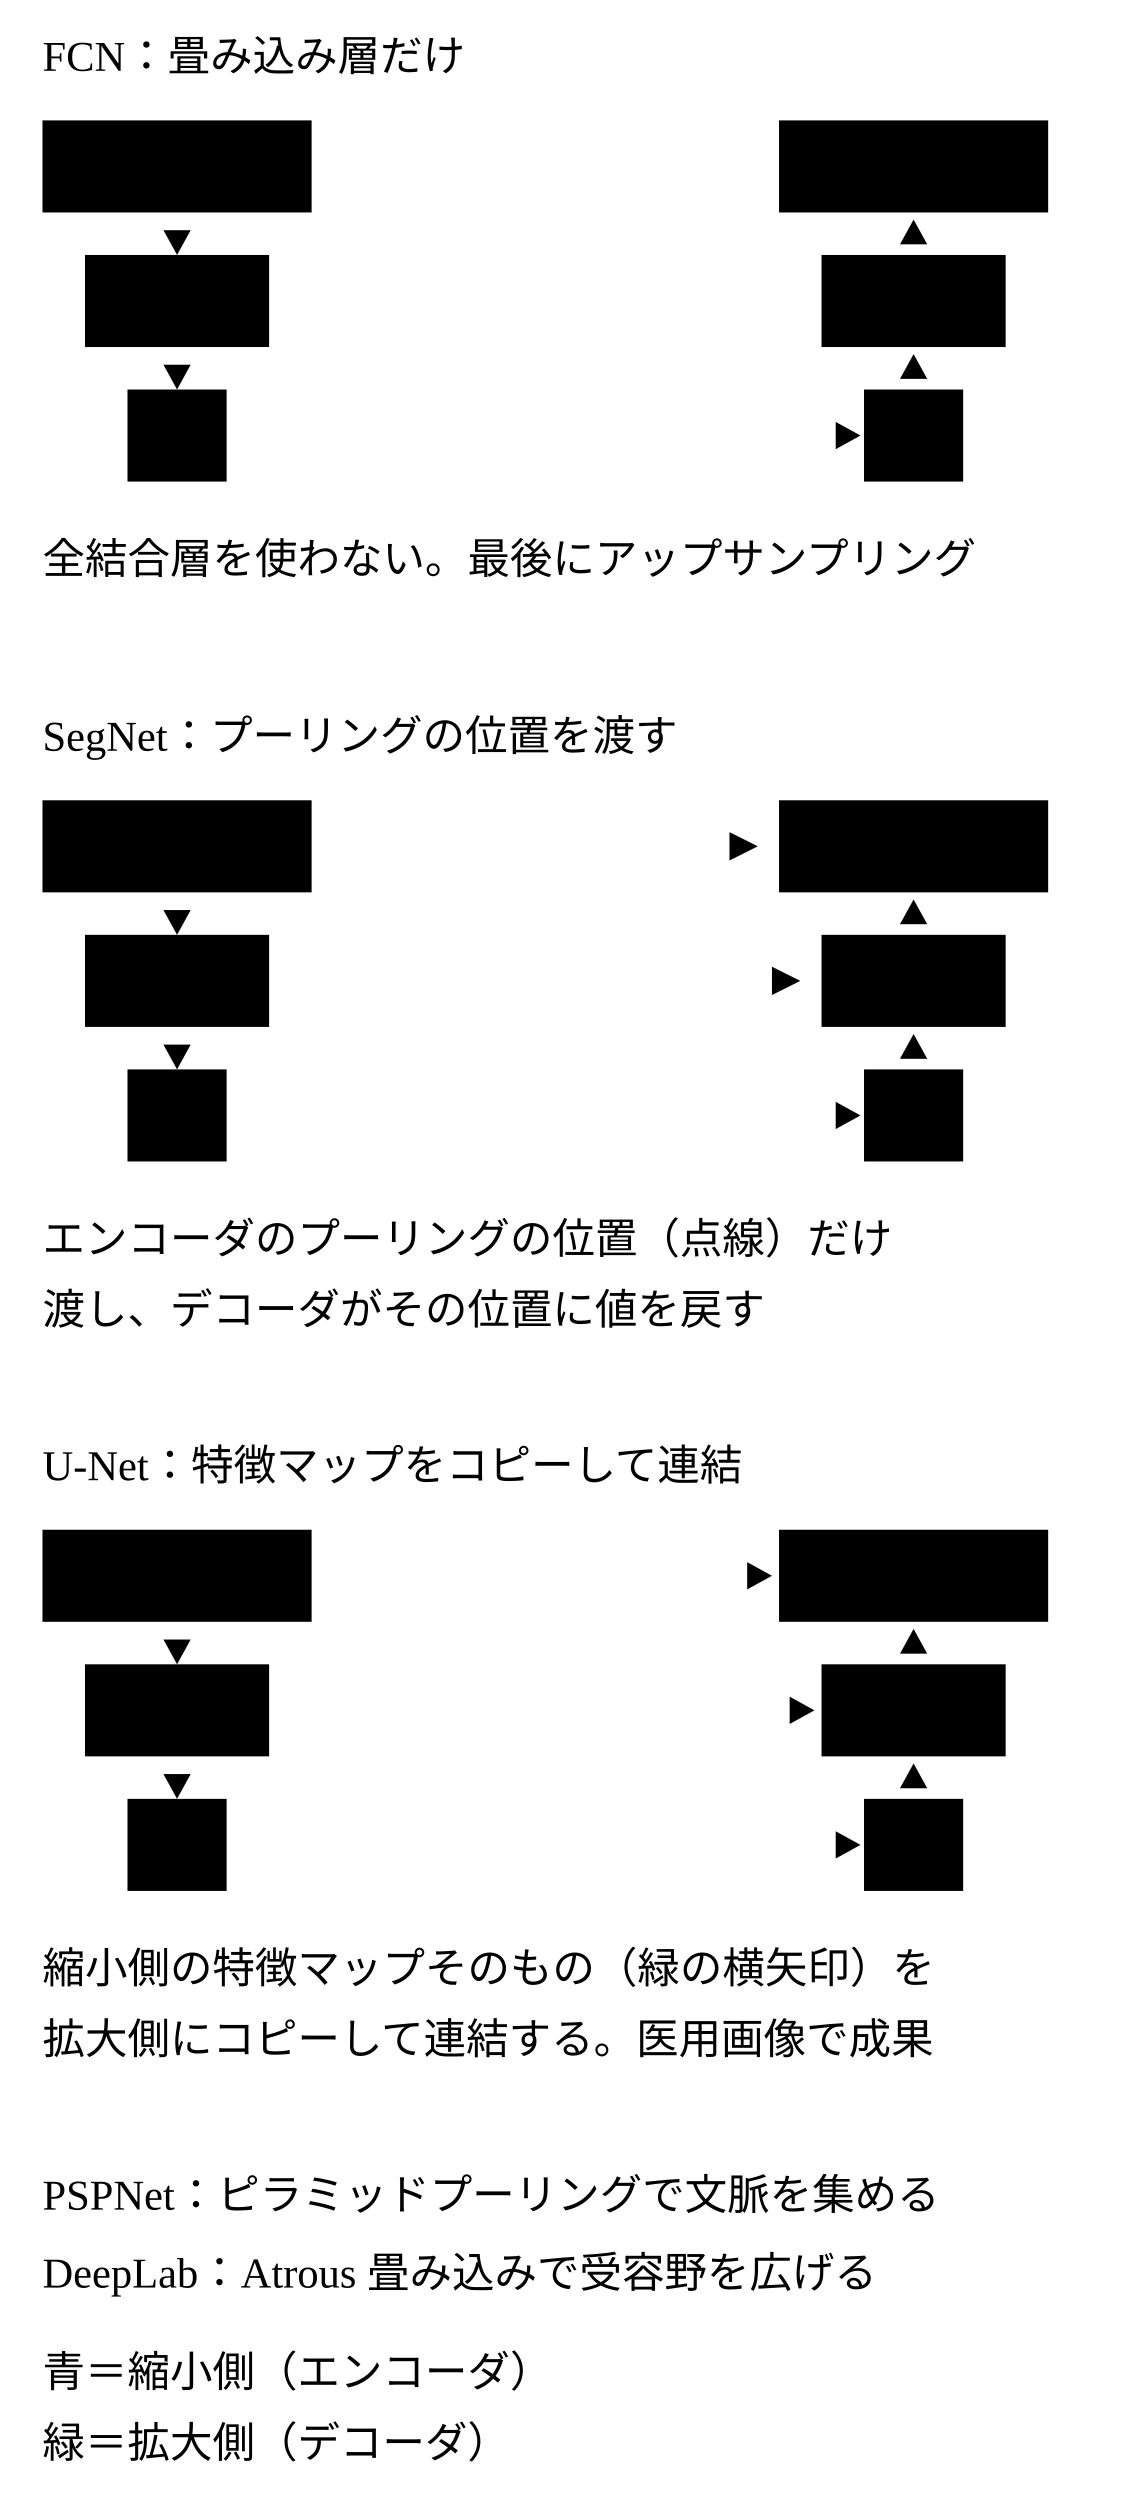
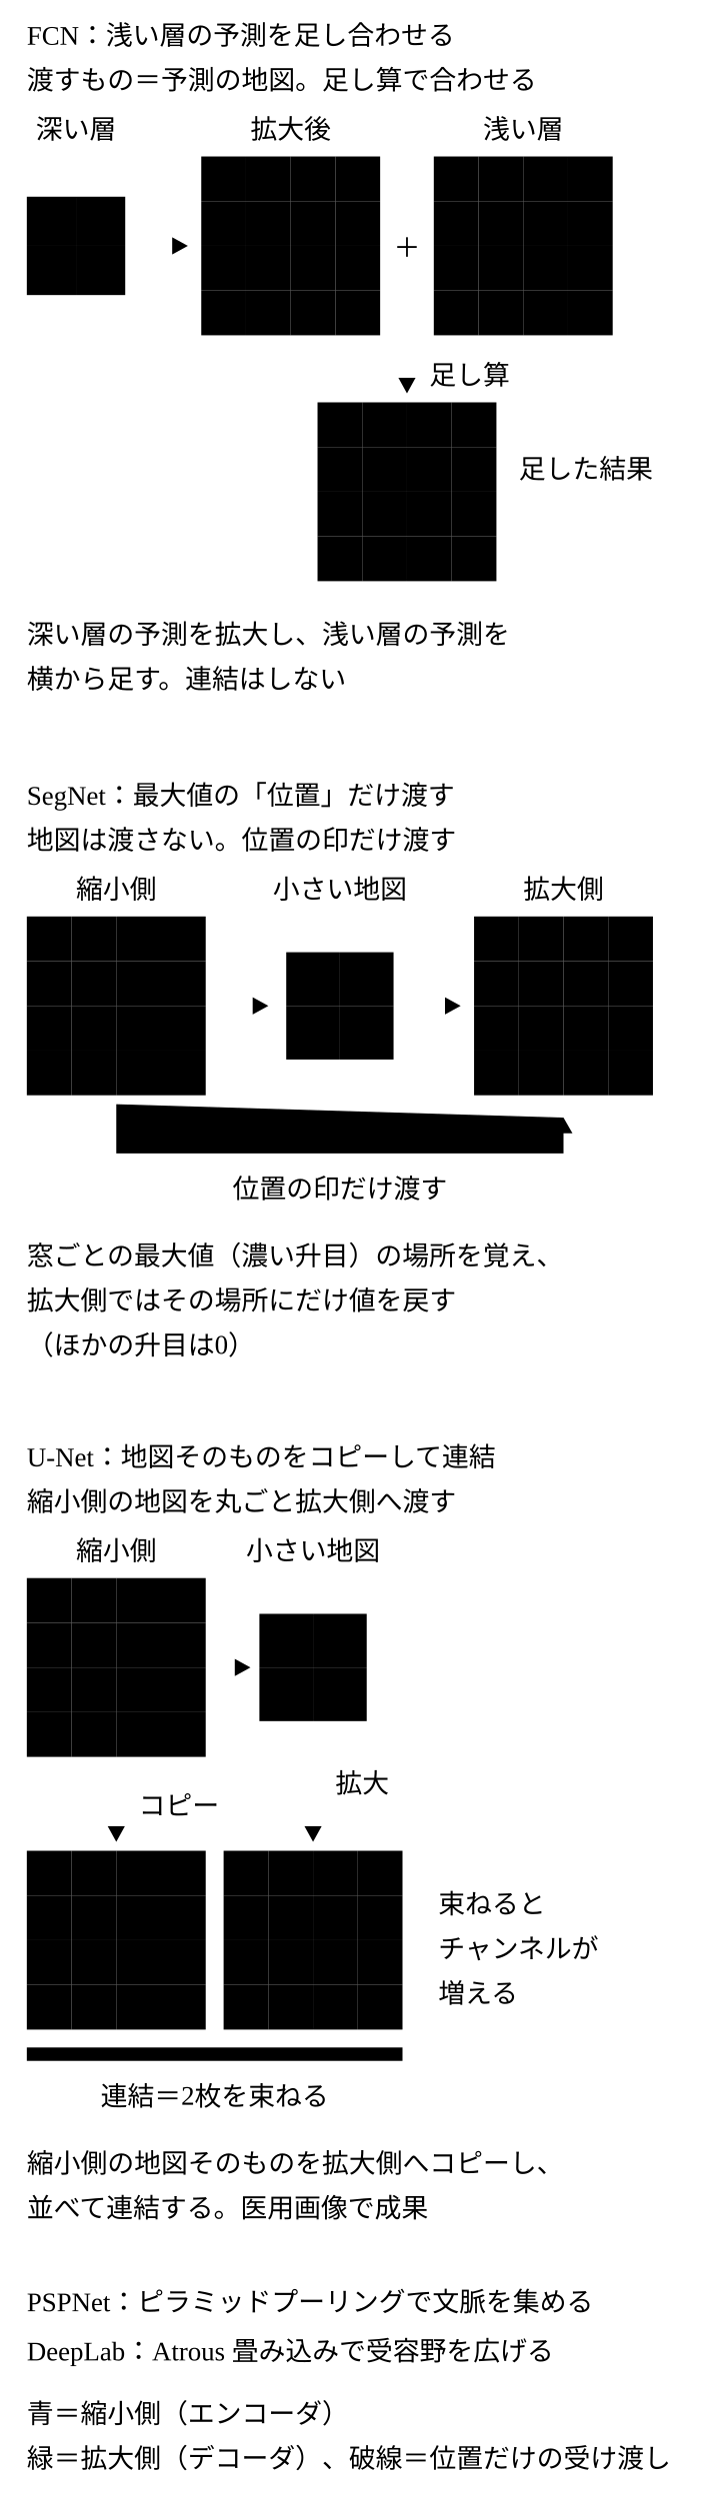
- <svg xmlns="http://www.w3.org/2000/svg" viewBox="0 0 320 706" role="img" aria-labelledby="fig-g-segmentation-nets-t fig-g-segmentation-nets-d">
-   <text x="12" y="20" class="tb">FCN：畳み込み層だけ</text>
-   <rect x="12" y="34" width="76" height="26" class="fas sa" stroke-width="1.5" />
-   <rect x="220" y="34" width="76" height="26" class="fok sok" stroke-width="1.5" />
-   <line x1="50" y1="60" x2="50" y2="72" class="l w2" />
-   <polyline points="46.15,65 50,72 53.85,65" class="l w2" />
-   <line x1="258" y1="72" x2="258" y2="62" class="l w2" />
-   <polyline points="261.85,69 258,62 254.15,69" class="l w2" />
-   <rect x="24" y="72" width="52" height="26" class="fas sa" stroke-width="1.5" />
-   <rect x="232" y="72" width="52" height="26" class="fok sok" stroke-width="1.5" />
-   <line x1="50" y1="98" x2="50" y2="110" class="l w2" />
-   <polyline points="46.15,103 50,110 53.85,103" class="l w2" />
-   <line x1="258" y1="110" x2="258" y2="100" class="l w2" />
-   <polyline points="261.85,107 258,100 254.15,107" class="l w2" />
-   <rect x="36" y="110" width="28" height="26" class="fas sa" stroke-width="1.5" />
-   <rect x="244" y="110" width="28" height="26" class="fok sok" stroke-width="1.5" />
-   <line x1="64" y1="123" x2="243" y2="123" class="l w2" />
-   <polyline points="236,126.85 243,123 236,119.15" class="l w2" />
-   <text x="12" y="162">全結合層を使わない。最後にアップサンプリング</text>
-   <line x1="12" y1="188" x2="308" y2="188" class="l sb w1" />
-   <text x="12" y="212" class="tb">SegNet：プーリングの位置を渡す</text>
-   <rect x="12" y="226" width="76" height="26" class="fas sa" stroke-width="1.5" />
-   <rect x="220" y="226" width="76" height="26" class="fok sok" stroke-width="1.5" />
-   <line x1="50" y1="252" x2="50" y2="264" class="l w2" />
-   <polyline points="46.15,257 50,264 53.85,257" class="l w2" />
-   <line x1="258" y1="264" x2="258" y2="254" class="l w2" />
-   <polyline points="261.85,261 258,254 254.15,261" class="l w2" />
-   <rect x="24" y="264" width="52" height="26" class="fas sa" stroke-width="1.5" />
-   <rect x="232" y="264" width="52" height="26" class="fok sok" stroke-width="1.5" />
-   <line x1="50" y1="290" x2="50" y2="302" class="l w2" />
-   <polyline points="46.15,295 50,302 53.85,295" class="l w2" />
-   <line x1="258" y1="302" x2="258" y2="292" class="l w2" />
-   <polyline points="261.85,299 258,292 254.15,299" class="l w2" />
-   <rect x="36" y="302" width="28" height="26" class="fas sa" stroke-width="1.5" />
-   <rect x="244" y="302" width="28" height="26" class="fok sok" stroke-width="1.5" />
-   <line x1="64" y1="315" x2="243" y2="315" class="l w2" />
-   <polyline points="236,318.85 243,315 236,311.15" class="l w2" />
-   <line x1="90" y1="239" x2="212" y2="239" class="l swn w2 dsh" />
-   <polyline points="206,235 214,239 206,243" class="l swn w2" />
-   <line x1="78" y1="277" x2="224" y2="277" class="l swn w2 dsh" />
-   <polyline points="218,273 226,277 218,281" class="l swn w2" />
-   <text x="12" y="354">エンコーダのプーリングの位置（点線）だけ</text>
-   <text x="12" y="374" class="tm">渡し、デコーダがその位置に値を戻す</text>
-   <line x1="12" y1="394" x2="308" y2="394" class="l sb w1" />
-   <text x="12" y="418" class="tb">U-Net：特徴マップをコピーして連結</text>
-   <rect x="12" y="432" width="76" height="26" class="fas sa" stroke-width="1.5" />
-   <rect x="220" y="432" width="76" height="26" class="fok sok" stroke-width="1.5" />
-   <line x1="50" y1="458" x2="50" y2="470" class="l w2" />
-   <polyline points="46.15,463 50,470 53.85,463" class="l w2" />
-   <line x1="258" y1="470" x2="258" y2="460" class="l w2" />
-   <polyline points="261.85,467 258,460 254.15,467" class="l w2" />
-   <rect x="24" y="470" width="52" height="26" class="fas sa" stroke-width="1.5" />
-   <rect x="232" y="470" width="52" height="26" class="fok sok" stroke-width="1.5" />
-   <line x1="50" y1="496" x2="50" y2="508" class="l w2" />
-   <polyline points="46.15,501 50,508 53.85,501" class="l w2" />
-   <line x1="258" y1="508" x2="258" y2="498" class="l w2" />
-   <polyline points="261.85,505 258,498 254.15,505" class="l w2" />
-   <rect x="36" y="508" width="28" height="26" class="fas sa" stroke-width="1.5" />
-   <rect x="244" y="508" width="28" height="26" class="fok sok" stroke-width="1.5" />
-   <line x1="64" y1="521" x2="243" y2="521" class="l w2" />
-   <polyline points="236,524.85 243,521 236,517.15" class="l w2" />
-   <line x1="90" y1="445" x2="218" y2="445" class="l sok w2" />
-   <polyline points="211,448.85 218,445 211,441.15" class="l sok w2" />
-   <line x1="78" y1="483" x2="230" y2="483" class="l sok w2" />
-   <polyline points="223,486.85 230,483 223,479.15" class="l sok w2" />
-   <text x="160" y="439" />
-   <text x="12" y="560">縮小側の特徴マップそのもの（緑の横矢印）を</text>
-   <text x="12" y="580" class="tm">拡大側にコピーして連結する。医用画像で成果</text>
-   <line x1="12" y1="600" x2="308" y2="600" class="l sb w1" />
-   <text x="12" y="624">PSPNet：ピラミッドプーリングで文脈を集める</text>
-   <text x="12" y="646">DeepLab：Atrous 畳み込みで受容野を広げる</text>
-   <text x="12" y="674" class="tm">青＝縮小側（エンコーダ）</text>
-   <text x="12" y="694" class="tm">緑＝拡大側（デコーダ）</text>
+ <svg xmlns="http://www.w3.org/2000/svg" viewBox="0 0 320 1118" role="img" aria-labelledby="fig-g-segmentation-nets-t fig-g-segmentation-nets-d">
+   <text x="12" y="20" class="tb">FCN：浅い層の予測を足し合わせる</text>
+   <text x="12" y="40" class="tm">渡すもの＝予測の地図。足し算で合わせる</text>
+   <text x="34" y="62" class="tm" text-anchor="middle">深い層</text>
+   <text x="130" y="62" class="tm" text-anchor="middle">拡大後</text>
+   <text x="234" y="62" class="tm" text-anchor="middle">浅い層</text>
+   <rect x="12" y="88" width="22" height="22" class="fok sok" stroke-width="1" />
+   <text x="23" y="103.5" class="tb" text-anchor="middle">2</text>
+   <rect x="34" y="88" width="22" height="22" class="fok sok" stroke-width="1" />
+   <text x="45" y="103.5" class="tb" text-anchor="middle">6</text>
+   <rect x="12" y="110" width="22" height="22" class="fok sok" stroke-width="1" />
+   <text x="23" y="125.5" class="tb" text-anchor="middle">2</text>
+   <rect x="34" y="110" width="22" height="22" class="fok sok" stroke-width="1" />
+   <text x="45" y="125.5" class="tb" text-anchor="middle">6</text>
+   <line x1="60" y1="110" x2="84" y2="110" class="l w2" />
+   <polyline points="77,113.85 84,110 77,106.15" class="l w2" />
+   <rect x="90" y="70" width="20" height="20" class="fok sok" stroke-width="1" />
+   <text x="100" y="84.5" class="tb" text-anchor="middle">2</text>
+   <rect x="110" y="70" width="20" height="20" class="fok sok" stroke-width="1" />
+   <text x="120" y="84.5" class="tb" text-anchor="middle">3</text>
+   <rect x="130" y="70" width="20" height="20" class="fok sok" stroke-width="1" />
+   <text x="140" y="84.5" class="tb" text-anchor="middle">5</text>
+   <rect x="150" y="70" width="20" height="20" class="fok sok" stroke-width="1" />
+   <text x="160" y="84.5" class="tb" text-anchor="middle">6</text>
+   <rect x="90" y="90" width="20" height="20" class="fok sok" stroke-width="1" />
+   <text x="100" y="104.5" class="tb" text-anchor="middle">2</text>
+   <rect x="110" y="90" width="20" height="20" class="fok sok" stroke-width="1" />
+   <text x="120" y="104.5" class="tb" text-anchor="middle">3</text>
+   <rect x="130" y="90" width="20" height="20" class="fok sok" stroke-width="1" />
+   <text x="140" y="104.5" class="tb" text-anchor="middle">5</text>
+   <rect x="150" y="90" width="20" height="20" class="fok sok" stroke-width="1" />
+   <text x="160" y="104.5" class="tb" text-anchor="middle">6</text>
+   <rect x="90" y="110" width="20" height="20" class="fok sok" stroke-width="1" />
+   <text x="100" y="124.5" class="tb" text-anchor="middle">2</text>
+   <rect x="110" y="110" width="20" height="20" class="fok sok" stroke-width="1" />
+   <text x="120" y="124.5" class="tb" text-anchor="middle">3</text>
+   <rect x="130" y="110" width="20" height="20" class="fok sok" stroke-width="1" />
+   <text x="140" y="124.5" class="tb" text-anchor="middle">5</text>
+   <rect x="150" y="110" width="20" height="20" class="fok sok" stroke-width="1" />
+   <text x="160" y="124.5" class="tb" text-anchor="middle">6</text>
+   <rect x="90" y="130" width="20" height="20" class="fok sok" stroke-width="1" />
+   <text x="100" y="144.5" class="tb" text-anchor="middle">2</text>
+   <rect x="110" y="130" width="20" height="20" class="fok sok" stroke-width="1" />
+   <text x="120" y="144.5" class="tb" text-anchor="middle">3</text>
+   <rect x="130" y="130" width="20" height="20" class="fok sok" stroke-width="1" />
+   <text x="140" y="144.5" class="tb" text-anchor="middle">5</text>
+   <rect x="150" y="130" width="20" height="20" class="fok sok" stroke-width="1" />
+   <text x="160" y="144.5" class="tb" text-anchor="middle">6</text>
+   <text x="182" y="115" class="tb" text-anchor="middle">＋</text>
+   <rect x="194" y="70" width="20" height="20" class="fas sa" stroke-width="1" />
+   <text x="204" y="84.5" class="tm" text-anchor="middle">0</text>
+   <rect x="214" y="70" width="20" height="20" class="fa sa" stroke-width="1" />
+   <text x="224" y="84.5" class="ton tb" text-anchor="middle">1</text>
+   <rect x="234" y="70" width="20" height="20" class="fas sa" stroke-width="1" />
+   <text x="244" y="84.5" class="tm" text-anchor="middle">0</text>
+   <rect x="254" y="70" width="20" height="20" class="fas sa" stroke-width="1" />
+   <text x="264" y="84.5" class="tm" text-anchor="middle">0</text>
+   <rect x="194" y="90" width="20" height="20" class="fa sa" stroke-width="1" />
+   <text x="204" y="104.5" class="ton tb" text-anchor="middle">1</text>
+   <rect x="214" y="90" width="20" height="20" class="fas sa" stroke-width="1" />
+   <text x="224" y="104.5" class="tm" text-anchor="middle">0</text>
+   <rect x="234" y="90" width="20" height="20" class="fas sa" stroke-width="1" />
+   <text x="244" y="104.5" class="tm" text-anchor="middle">0</text>
+   <rect x="254" y="90" width="20" height="20" class="fa sa" stroke-width="1" />
+   <text x="264" y="104.5" class="ton tb" text-anchor="middle">1</text>
+   <rect x="194" y="110" width="20" height="20" class="fas sa" stroke-width="1" />
+   <text x="204" y="124.5" class="tm" text-anchor="middle">0</text>
+   <rect x="214" y="110" width="20" height="20" class="fas sa" stroke-width="1" />
+   <text x="224" y="124.5" class="tm" text-anchor="middle">0</text>
+   <rect x="234" y="110" width="20" height="20" class="fa sa" stroke-width="1" />
+   <text x="244" y="124.5" class="ton tb" text-anchor="middle">1</text>
+   <rect x="254" y="110" width="20" height="20" class="fas sa" stroke-width="1" />
+   <text x="264" y="124.5" class="tm" text-anchor="middle">0</text>
+   <rect x="194" y="130" width="20" height="20" class="fa sa" stroke-width="1" />
+   <text x="204" y="144.5" class="ton tb" text-anchor="middle">1</text>
+   <rect x="214" y="130" width="20" height="20" class="fas sa" stroke-width="1" />
+   <text x="224" y="144.5" class="tm" text-anchor="middle">0</text>
+   <rect x="234" y="130" width="20" height="20" class="fas sa" stroke-width="1" />
+   <text x="244" y="144.5" class="tm" text-anchor="middle">0</text>
+   <rect x="254" y="130" width="20" height="20" class="fa sa" stroke-width="1" />
+   <text x="264" y="144.5" class="ton tb" text-anchor="middle">1</text>
+   <line x1="182" y1="156" x2="182" y2="176" class="l w2" />
+   <polyline points="178.15,169 182,176 185.85,169" class="l w2" />
+   <text x="192" y="172" class="tm">足し算</text>
+   <rect x="142" y="180" width="20" height="20" class="fok sok" stroke-width="1" />
+   <text x="152" y="194.5" class="tb" text-anchor="middle">2</text>
+   <rect x="162" y="180" width="20" height="20" class="fa sok" stroke-width="1" />
+   <text x="172" y="194.5" class="ton tb" text-anchor="middle">4</text>
+   <rect x="182" y="180" width="20" height="20" class="fok sok" stroke-width="1" />
+   <text x="192" y="194.5" class="tb" text-anchor="middle">5</text>
+   <rect x="202" y="180" width="20" height="20" class="fok sok" stroke-width="1" />
+   <text x="212" y="194.5" class="tb" text-anchor="middle">6</text>
+   <rect x="142" y="200" width="20" height="20" class="fa sok" stroke-width="1" />
+   <text x="152" y="214.5" class="ton tb" text-anchor="middle">3</text>
+   <rect x="162" y="200" width="20" height="20" class="fok sok" stroke-width="1" />
+   <text x="172" y="214.5" class="tb" text-anchor="middle">3</text>
+   <rect x="182" y="200" width="20" height="20" class="fok sok" stroke-width="1" />
+   <text x="192" y="214.5" class="tb" text-anchor="middle">5</text>
+   <rect x="202" y="200" width="20" height="20" class="fa sok" stroke-width="1" />
+   <text x="212" y="214.5" class="ton tb" text-anchor="middle">7</text>
+   <rect x="142" y="220" width="20" height="20" class="fok sok" stroke-width="1" />
+   <text x="152" y="234.5" class="tb" text-anchor="middle">2</text>
+   <rect x="162" y="220" width="20" height="20" class="fok sok" stroke-width="1" />
+   <text x="172" y="234.5" class="tb" text-anchor="middle">3</text>
+   <rect x="182" y="220" width="20" height="20" class="fa sok" stroke-width="1" />
+   <text x="192" y="234.5" class="ton tb" text-anchor="middle">6</text>
+   <rect x="202" y="220" width="20" height="20" class="fok sok" stroke-width="1" />
+   <text x="212" y="234.5" class="tb" text-anchor="middle">6</text>
+   <rect x="142" y="240" width="20" height="20" class="fa sok" stroke-width="1" />
+   <text x="152" y="254.5" class="ton tb" text-anchor="middle">3</text>
+   <rect x="162" y="240" width="20" height="20" class="fok sok" stroke-width="1" />
+   <text x="172" y="254.5" class="tb" text-anchor="middle">3</text>
+   <rect x="182" y="240" width="20" height="20" class="fok sok" stroke-width="1" />
+   <text x="192" y="254.5" class="tb" text-anchor="middle">5</text>
+   <rect x="202" y="240" width="20" height="20" class="fa sok" stroke-width="1" />
+   <text x="212" y="254.5" class="ton tb" text-anchor="middle">7</text>
+   <text x="232" y="214" class="tm">足した結果</text>
+   <text x="12" y="288">深い層の予測を拡大し、浅い層の予測を</text>
+   <text x="12" y="308" class="tm">横から足す。連結はしない</text>
+   <line x1="12" y1="328" x2="308" y2="328" class="l sb w1" />
+   <text x="12" y="360" class="tb">SegNet：最大値の「位置」だけ渡す</text>
+   <text x="12" y="380" class="tm">地図は渡さない。位置の印だけ渡す</text>
+   <text x="52" y="402" class="tm" text-anchor="middle">縮小側</text>
+   <text x="152" y="402" class="tm" text-anchor="middle">小さい地図</text>
+   <text x="252" y="402" class="tm" text-anchor="middle">拡大側</text>
+   <rect x="12" y="410" width="20" height="20" class="fas sa" stroke-width="1" />
+   <text x="22" y="424.5" class="tm" text-anchor="middle">1</text>
+   <rect x="32" y="410" width="20" height="20" class="fas sa" stroke-width="1" />
+   <text x="42" y="424.5" class="tm" text-anchor="middle">3</text>
+   <rect x="52" y="410" width="20" height="20" class="fas sa" stroke-width="1" />
+   <text x="62" y="424.5" class="tm" text-anchor="middle">2</text>
+   <rect x="72" y="410" width="20" height="20" class="fas sa" stroke-width="1" />
+   <text x="82" y="424.5" class="tm" text-anchor="middle">0</text>
+   <rect x="12" y="430" width="20" height="20" class="fa sa" stroke-width="1" />
+   <text x="22" y="444.5" class="ton tb" text-anchor="middle">5</text>
+   <rect x="32" y="430" width="20" height="20" class="fas sa" stroke-width="1" />
+   <text x="42" y="444.5" class="tm" text-anchor="middle">2</text>
+   <rect x="52" y="430" width="20" height="20" class="fas sa" stroke-width="1" />
+   <text x="62" y="444.5" class="tm" text-anchor="middle">1</text>
+   <rect x="72" y="430" width="20" height="20" class="fa sa" stroke-width="1" />
+   <text x="82" y="444.5" class="ton tb" text-anchor="middle">4</text>
+   <rect x="12" y="450" width="20" height="20" class="fas sa" stroke-width="1" />
+   <text x="22" y="464.5" class="tm" text-anchor="middle">0</text>
+   <rect x="32" y="450" width="20" height="20" class="fas sa" stroke-width="1" />
+   <text x="42" y="464.5" class="tm" text-anchor="middle">1</text>
+   <rect x="52" y="450" width="20" height="20" class="fa sa" stroke-width="1" />
+   <text x="62" y="464.5" class="ton tb" text-anchor="middle">6</text>
+   <rect x="72" y="450" width="20" height="20" class="fas sa" stroke-width="1" />
+   <text x="82" y="464.5" class="tm" text-anchor="middle">2</text>
+   <rect x="12" y="470" width="20" height="20" class="fas sa" stroke-width="1" />
+   <text x="22" y="484.5" class="tm" text-anchor="middle">2</text>
+   <rect x="32" y="470" width="20" height="20" class="fa sa" stroke-width="1" />
+   <text x="42" y="484.5" class="ton tb" text-anchor="middle">4</text>
+   <rect x="52" y="470" width="20" height="20" class="fas sa" stroke-width="1" />
+   <text x="62" y="484.5" class="tm" text-anchor="middle">3</text>
+   <rect x="72" y="470" width="20" height="20" class="fas sa" stroke-width="1" />
+   <text x="82" y="484.5" class="tm" text-anchor="middle">1</text>
+   <line x1="52" y1="410" x2="52" y2="490" class="l sm w1" />
+   <line x1="12" y1="450" x2="92" y2="450" class="l sm w1" />
+   <line x1="98" y1="450" x2="120" y2="450" class="l w2" />
+   <polyline points="113,453.85 120,450 113,446.15" class="l w2" />
+   <rect x="128" y="426" width="24" height="24" class="fa sa" stroke-width="1" />
+   <text x="140" y="442.5" class="ton tb" text-anchor="middle">5</text>
+   <rect x="152" y="426" width="24" height="24" class="fa sa" stroke-width="1" />
+   <text x="164" y="442.5" class="ton tb" text-anchor="middle">4</text>
+   <rect x="128" y="450" width="24" height="24" class="fa sa" stroke-width="1" />
+   <text x="140" y="466.5" class="ton tb" text-anchor="middle">4</text>
+   <rect x="152" y="450" width="24" height="24" class="fa sa" stroke-width="1" />
+   <text x="164" y="466.5" class="ton tb" text-anchor="middle">6</text>
+   <line x1="182" y1="450" x2="206" y2="450" class="l w2" />
+   <polyline points="199,453.85 206,450 199,446.15" class="l w2" />
+   <rect x="212" y="410" width="20" height="20" class="fs sb" stroke-width="1" />
+   <text x="222" y="424.5" class="tm" text-anchor="middle">0</text>
+   <rect x="232" y="410" width="20" height="20" class="fs sb" stroke-width="1" />
+   <text x="242" y="424.5" class="tm" text-anchor="middle">0</text>
+   <rect x="252" y="410" width="20" height="20" class="fs sb" stroke-width="1" />
+   <text x="262" y="424.5" class="tm" text-anchor="middle">0</text>
+   <rect x="272" y="410" width="20" height="20" class="fs sb" stroke-width="1" />
+   <text x="282" y="424.5" class="tm" text-anchor="middle">0</text>
+   <rect x="212" y="430" width="20" height="20" class="fa sok" stroke-width="1" />
+   <text x="222" y="444.5" class="ton tb" text-anchor="middle">5</text>
+   <rect x="232" y="430" width="20" height="20" class="fs sb" stroke-width="1" />
+   <text x="242" y="444.5" class="tm" text-anchor="middle">0</text>
+   <rect x="252" y="430" width="20" height="20" class="fs sb" stroke-width="1" />
+   <text x="262" y="444.5" class="tm" text-anchor="middle">0</text>
+   <rect x="272" y="430" width="20" height="20" class="fa sok" stroke-width="1" />
+   <text x="282" y="444.5" class="ton tb" text-anchor="middle">4</text>
+   <rect x="212" y="450" width="20" height="20" class="fs sb" stroke-width="1" />
+   <text x="222" y="464.5" class="tm" text-anchor="middle">0</text>
+   <rect x="232" y="450" width="20" height="20" class="fs sb" stroke-width="1" />
+   <text x="242" y="464.5" class="tm" text-anchor="middle">0</text>
+   <rect x="252" y="450" width="20" height="20" class="fa sok" stroke-width="1" />
+   <text x="262" y="464.5" class="ton tb" text-anchor="middle">6</text>
+   <rect x="272" y="450" width="20" height="20" class="fs sb" stroke-width="1" />
+   <text x="282" y="464.5" class="tm" text-anchor="middle">0</text>
+   <rect x="212" y="470" width="20" height="20" class="fs sb" stroke-width="1" />
+   <text x="222" y="484.5" class="tm" text-anchor="middle">0</text>
+   <rect x="232" y="470" width="20" height="20" class="fa sok" stroke-width="1" />
+   <text x="242" y="484.5" class="ton tb" text-anchor="middle">4</text>
+   <rect x="252" y="470" width="20" height="20" class="fs sb" stroke-width="1" />
+   <text x="262" y="484.5" class="tm" text-anchor="middle">0</text>
+   <rect x="272" y="470" width="20" height="20" class="fs sb" stroke-width="1" />
+   <text x="282" y="484.5" class="tm" text-anchor="middle">0</text>
+   <polyline points="52,494 52,516 252,516 252,500" class="l swn w2 dsh" />
+   <polyline points="248,507 252,500 256,507" class="l swn w2" />
+   <text x="152" y="536" class="tb" text-anchor="middle">位置の印だけ渡す</text>
+   <text x="12" y="566">窓ごとの最大値（濃い升目）の場所を覚え、</text>
+   <text x="12" y="586" class="tm">拡大側ではその場所にだけ値を戻す</text>
+   <text x="12" y="606" class="tm">（ほかの升目は0）</text>
+   <line x1="12" y1="624" x2="308" y2="624" class="l sb w1" />
+   <text x="12" y="656" class="tb">U-Net：地図そのものをコピーして連結</text>
+   <text x="12" y="676" class="tm">縮小側の地図を丸ごと拡大側へ渡す</text>
+   <text x="52" y="698" class="tm" text-anchor="middle">縮小側</text>
+   <text x="140" y="698" class="tm" text-anchor="middle">小さい地図</text>
+   <rect x="12" y="706" width="20" height="20" class="fas sa" stroke-width="1" />
+   <text x="22" y="720.5" class="tm" text-anchor="middle">1</text>
+   <rect x="32" y="706" width="20" height="20" class="fas sa" stroke-width="1" />
+   <text x="42" y="720.5" class="tm" text-anchor="middle">3</text>
+   <rect x="52" y="706" width="20" height="20" class="fas sa" stroke-width="1" />
+   <text x="62" y="720.5" class="tm" text-anchor="middle">2</text>
+   <rect x="72" y="706" width="20" height="20" class="fas sa" stroke-width="1" />
+   <text x="82" y="720.5" class="tm" text-anchor="middle">0</text>
+   <rect x="12" y="726" width="20" height="20" class="fas sa" stroke-width="1" />
+   <text x="22" y="740.5" class="tm" text-anchor="middle">5</text>
+   <rect x="32" y="726" width="20" height="20" class="fas sa" stroke-width="1" />
+   <text x="42" y="740.5" class="tm" text-anchor="middle">2</text>
+   <rect x="52" y="726" width="20" height="20" class="fas sa" stroke-width="1" />
+   <text x="62" y="740.5" class="tm" text-anchor="middle">1</text>
+   <rect x="72" y="726" width="20" height="20" class="fas sa" stroke-width="1" />
+   <text x="82" y="740.5" class="tm" text-anchor="middle">4</text>
+   <rect x="12" y="746" width="20" height="20" class="fas sa" stroke-width="1" />
+   <text x="22" y="760.5" class="tm" text-anchor="middle">0</text>
+   <rect x="32" y="746" width="20" height="20" class="fas sa" stroke-width="1" />
+   <text x="42" y="760.5" class="tm" text-anchor="middle">1</text>
+   <rect x="52" y="746" width="20" height="20" class="fas sa" stroke-width="1" />
+   <text x="62" y="760.5" class="tm" text-anchor="middle">6</text>
+   <rect x="72" y="746" width="20" height="20" class="fas sa" stroke-width="1" />
+   <text x="82" y="760.5" class="tm" text-anchor="middle">2</text>
+   <rect x="12" y="766" width="20" height="20" class="fas sa" stroke-width="1" />
+   <text x="22" y="780.5" class="tm" text-anchor="middle">2</text>
+   <rect x="32" y="766" width="20" height="20" class="fas sa" stroke-width="1" />
+   <text x="42" y="780.5" class="tm" text-anchor="middle">4</text>
+   <rect x="52" y="766" width="20" height="20" class="fas sa" stroke-width="1" />
+   <text x="62" y="780.5" class="tm" text-anchor="middle">3</text>
+   <rect x="72" y="766" width="20" height="20" class="fas sa" stroke-width="1" />
+   <text x="82" y="780.5" class="tm" text-anchor="middle">1</text>
+   <line x1="98" y1="746" x2="112" y2="746" class="l w2" />
+   <polyline points="105,749.85 112,746 105,742.15" class="l w2" />
+   <rect x="116" y="722" width="24" height="24" class="fas sa" stroke-width="1" />
+   <text x="128" y="738.5" class="tm" text-anchor="middle">5</text>
+   <rect x="140" y="722" width="24" height="24" class="fas sa" stroke-width="1" />
+   <text x="152" y="738.5" class="tm" text-anchor="middle">4</text>
+   <rect x="116" y="746" width="24" height="24" class="fas sa" stroke-width="1" />
+   <text x="128" y="762.5" class="tm" text-anchor="middle">4</text>
+   <rect x="140" y="746" width="24" height="24" class="fas sa" stroke-width="1" />
+   <text x="152" y="762.5" class="tm" text-anchor="middle">6</text>
+   <line x1="52" y1="790" x2="52" y2="824" class="l sok w3" />
+   <polyline points="48.15,817 52,824 55.85,817" class="l sok w3" />
+   <text x="62" y="812" class="tb">コピー</text>
+   <line x1="140" y1="772" x2="140" y2="824" class="l w2" />
+   <polyline points="136.15,817 140,824 143.85,817" class="l w2" />
+   <text x="150" y="802" class="tm">拡大</text>
+   <rect x="12" y="828" width="20" height="20" class="fas sa" stroke-width="1" />
+   <text x="22" y="842.5" class="tm" text-anchor="middle">1</text>
+   <rect x="32" y="828" width="20" height="20" class="fas sa" stroke-width="1" />
+   <text x="42" y="842.5" class="tm" text-anchor="middle">3</text>
+   <rect x="52" y="828" width="20" height="20" class="fas sa" stroke-width="1" />
+   <text x="62" y="842.5" class="tm" text-anchor="middle">2</text>
+   <rect x="72" y="828" width="20" height="20" class="fas sa" stroke-width="1" />
+   <text x="82" y="842.5" class="tm" text-anchor="middle">0</text>
+   <rect x="12" y="848" width="20" height="20" class="fas sa" stroke-width="1" />
+   <text x="22" y="862.5" class="tm" text-anchor="middle">5</text>
+   <rect x="32" y="848" width="20" height="20" class="fas sa" stroke-width="1" />
+   <text x="42" y="862.5" class="tm" text-anchor="middle">2</text>
+   <rect x="52" y="848" width="20" height="20" class="fas sa" stroke-width="1" />
+   <text x="62" y="862.5" class="tm" text-anchor="middle">1</text>
+   <rect x="72" y="848" width="20" height="20" class="fas sa" stroke-width="1" />
+   <text x="82" y="862.5" class="tm" text-anchor="middle">4</text>
+   <rect x="12" y="868" width="20" height="20" class="fas sa" stroke-width="1" />
+   <text x="22" y="882.5" class="tm" text-anchor="middle">0</text>
+   <rect x="32" y="868" width="20" height="20" class="fas sa" stroke-width="1" />
+   <text x="42" y="882.5" class="tm" text-anchor="middle">1</text>
+   <rect x="52" y="868" width="20" height="20" class="fas sa" stroke-width="1" />
+   <text x="62" y="882.5" class="tm" text-anchor="middle">6</text>
+   <rect x="72" y="868" width="20" height="20" class="fas sa" stroke-width="1" />
+   <text x="82" y="882.5" class="tm" text-anchor="middle">2</text>
+   <rect x="12" y="888" width="20" height="20" class="fas sa" stroke-width="1" />
+   <text x="22" y="902.5" class="tm" text-anchor="middle">2</text>
+   <rect x="32" y="888" width="20" height="20" class="fas sa" stroke-width="1" />
+   <text x="42" y="902.5" class="tm" text-anchor="middle">4</text>
+   <rect x="52" y="888" width="20" height="20" class="fas sa" stroke-width="1" />
+   <text x="62" y="902.5" class="tm" text-anchor="middle">3</text>
+   <rect x="72" y="888" width="20" height="20" class="fas sa" stroke-width="1" />
+   <text x="82" y="902.5" class="tm" text-anchor="middle">1</text>
+   <rect x="100" y="828" width="20" height="20" class="fok sok" stroke-width="1" />
+   <rect x="120" y="828" width="20" height="20" class="fok sok" stroke-width="1" />
+   <rect x="140" y="828" width="20" height="20" class="fok sok" stroke-width="1" />
+   <rect x="160" y="828" width="20" height="20" class="fok sok" stroke-width="1" />
+   <rect x="100" y="848" width="20" height="20" class="fok sok" stroke-width="1" />
+   <rect x="120" y="848" width="20" height="20" class="fok sok" stroke-width="1" />
+   <rect x="140" y="848" width="20" height="20" class="fok sok" stroke-width="1" />
+   <rect x="160" y="848" width="20" height="20" class="fok sok" stroke-width="1" />
+   <rect x="100" y="868" width="20" height="20" class="fok sok" stroke-width="1" />
+   <rect x="120" y="868" width="20" height="20" class="fok sok" stroke-width="1" />
+   <rect x="140" y="868" width="20" height="20" class="fok sok" stroke-width="1" />
+   <rect x="160" y="868" width="20" height="20" class="fok sok" stroke-width="1" />
+   <rect x="100" y="888" width="20" height="20" class="fok sok" stroke-width="1" />
+   <rect x="120" y="888" width="20" height="20" class="fok sok" stroke-width="1" />
+   <rect x="140" y="888" width="20" height="20" class="fok sok" stroke-width="1" />
+   <rect x="160" y="888" width="20" height="20" class="fok sok" stroke-width="1" />
+   <polyline points="12,916 12,922 180,922 180,916" class="l sok w2" />
+   <text x="96" y="942" class="tb" text-anchor="middle">連結＝2枚を束ねる</text>
+   <text x="196" y="856" class="tm">束ねると</text>
+   <text x="196" y="876" class="tm">チャンネルが</text>
+   <text x="196" y="896" class="tm">増える</text>
+   <text x="12" y="972">縮小側の地図そのものを拡大側へコピーし、</text>
+   <text x="12" y="992" class="tm">並べて連結する。医用画像で成果</text>
+   <line x1="12" y1="1010" x2="308" y2="1010" class="l sb w1" />
+   <text x="12" y="1034">PSPNet：ピラミッドプーリングで文脈を集める</text>
+   <text x="12" y="1056">DeepLab：Atrous 畳み込みで受容野を広げる</text>
+   <text x="12" y="1084" class="tm">青＝縮小側（エンコーダ）</text>
+   <text x="12" y="1104" class="tm">緑＝拡大側（デコーダ）、破線＝位置だけの受け渡し</text>
</svg>
